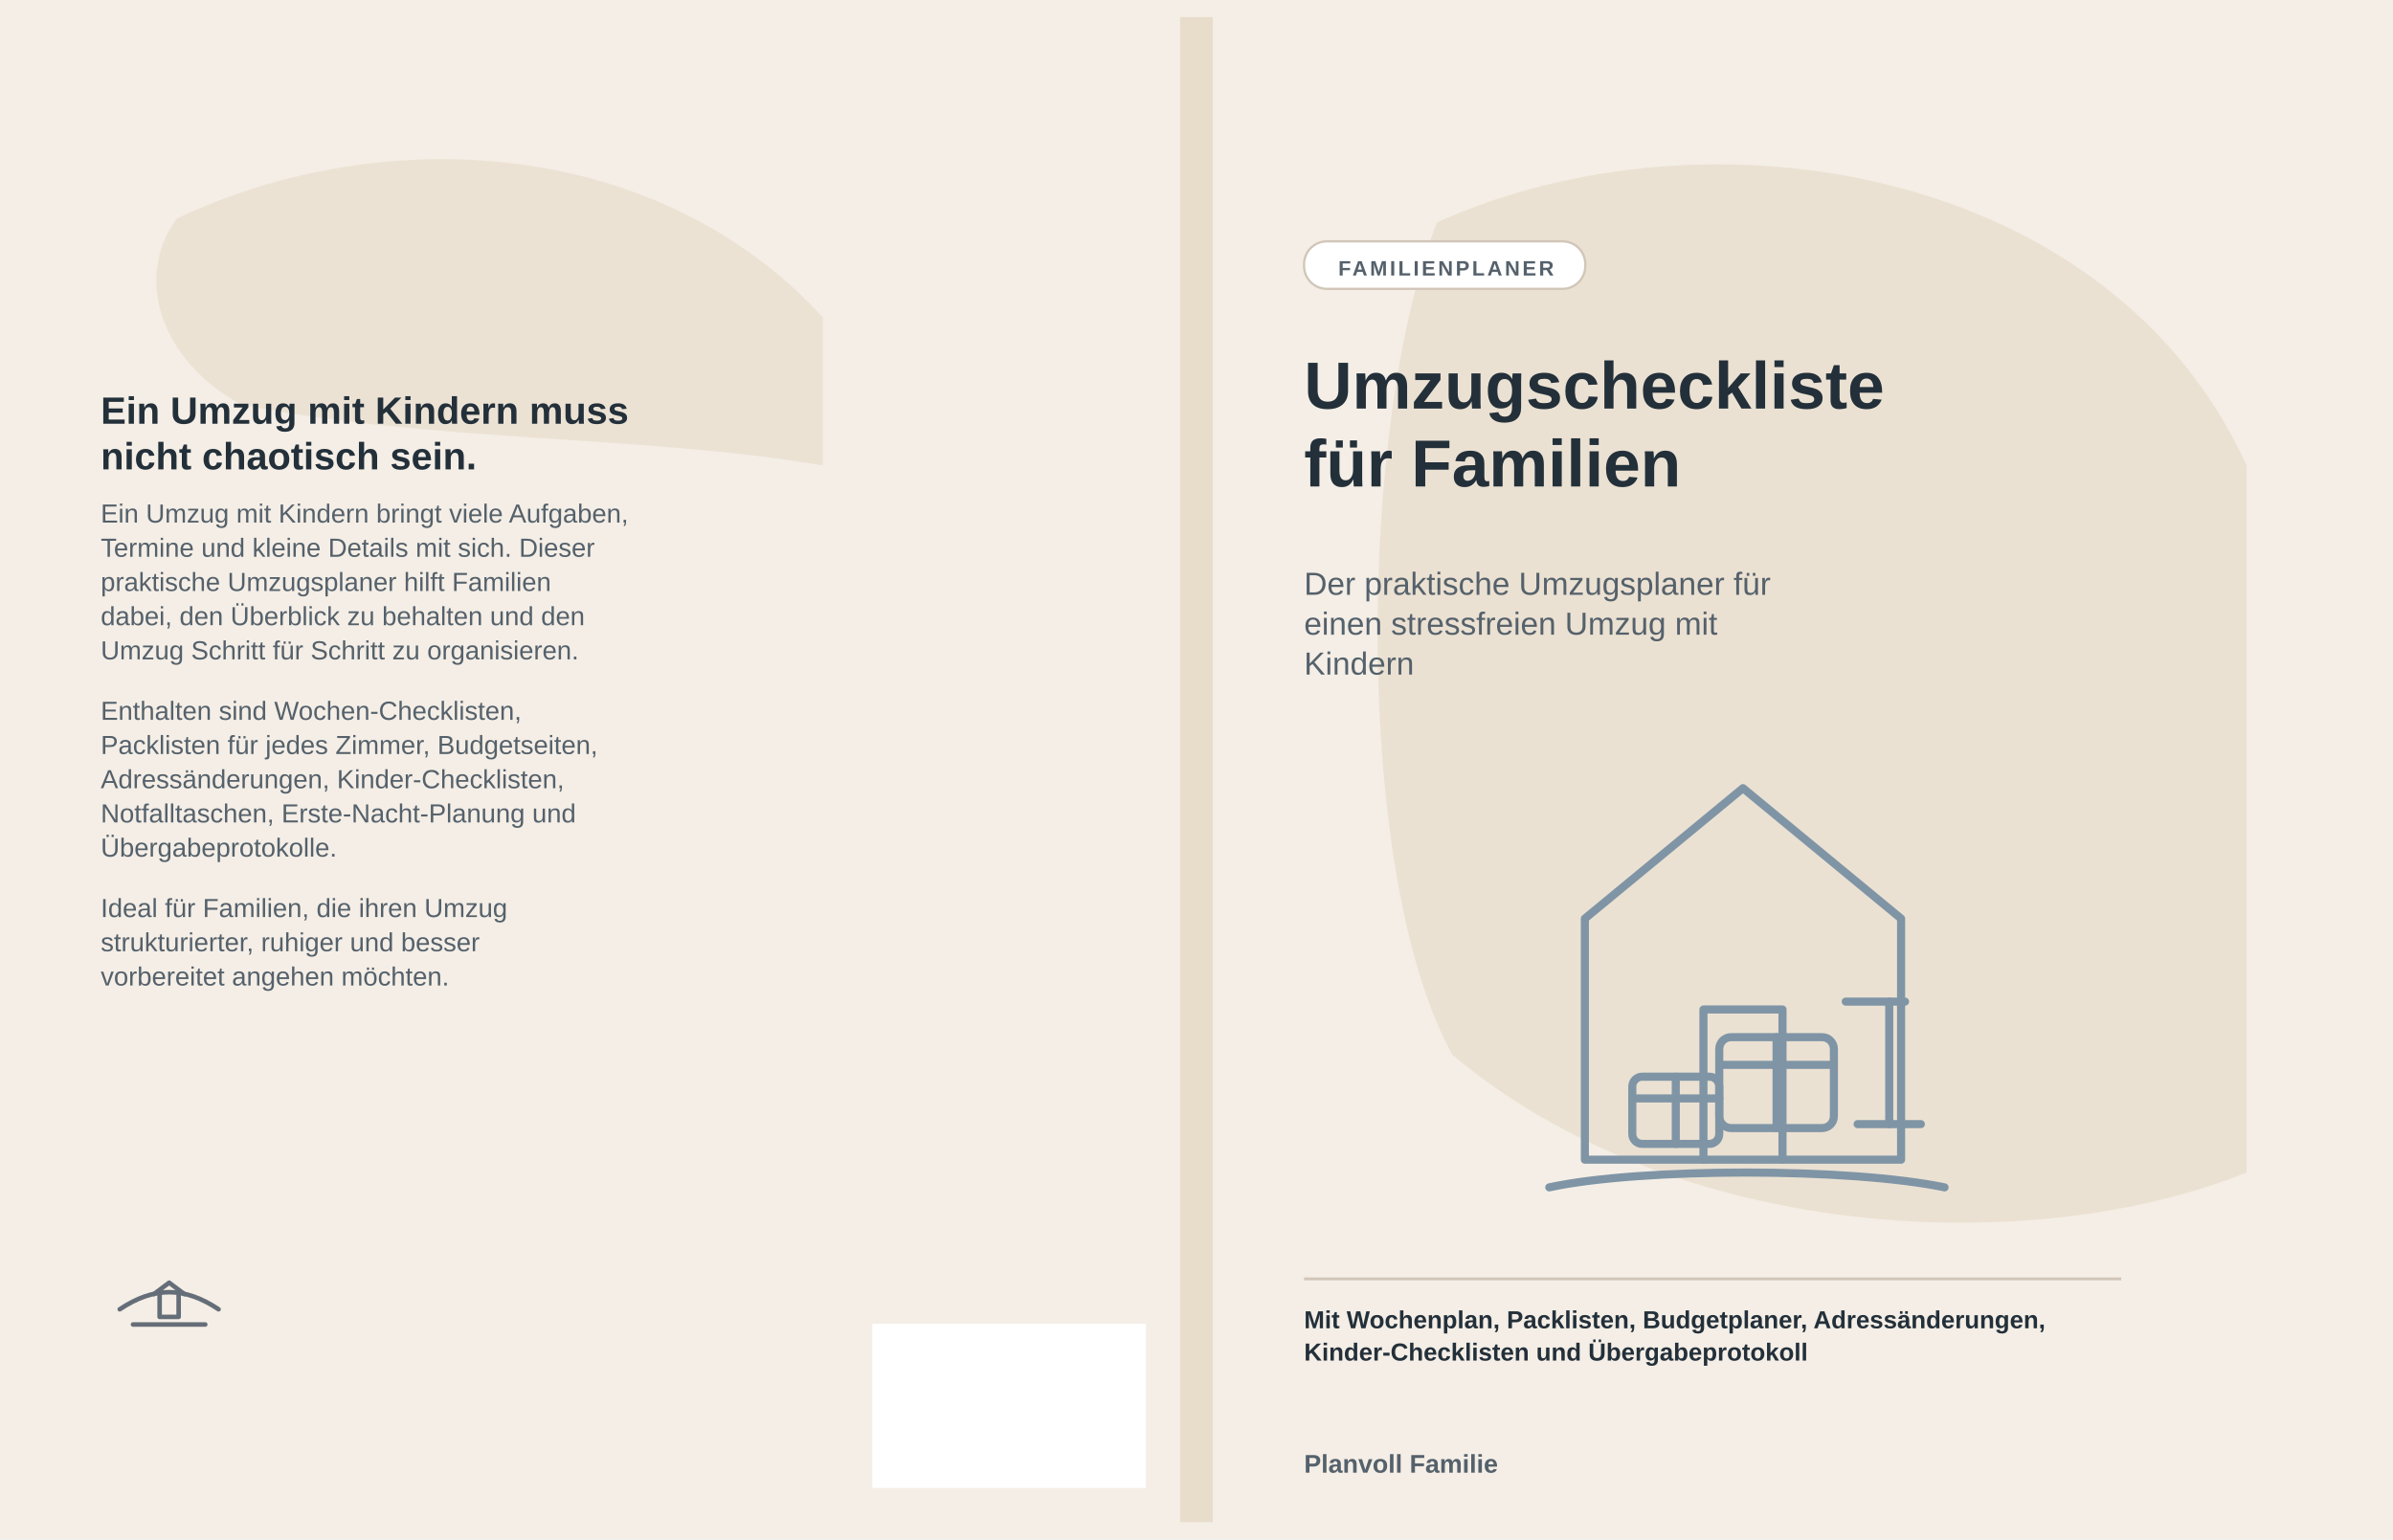
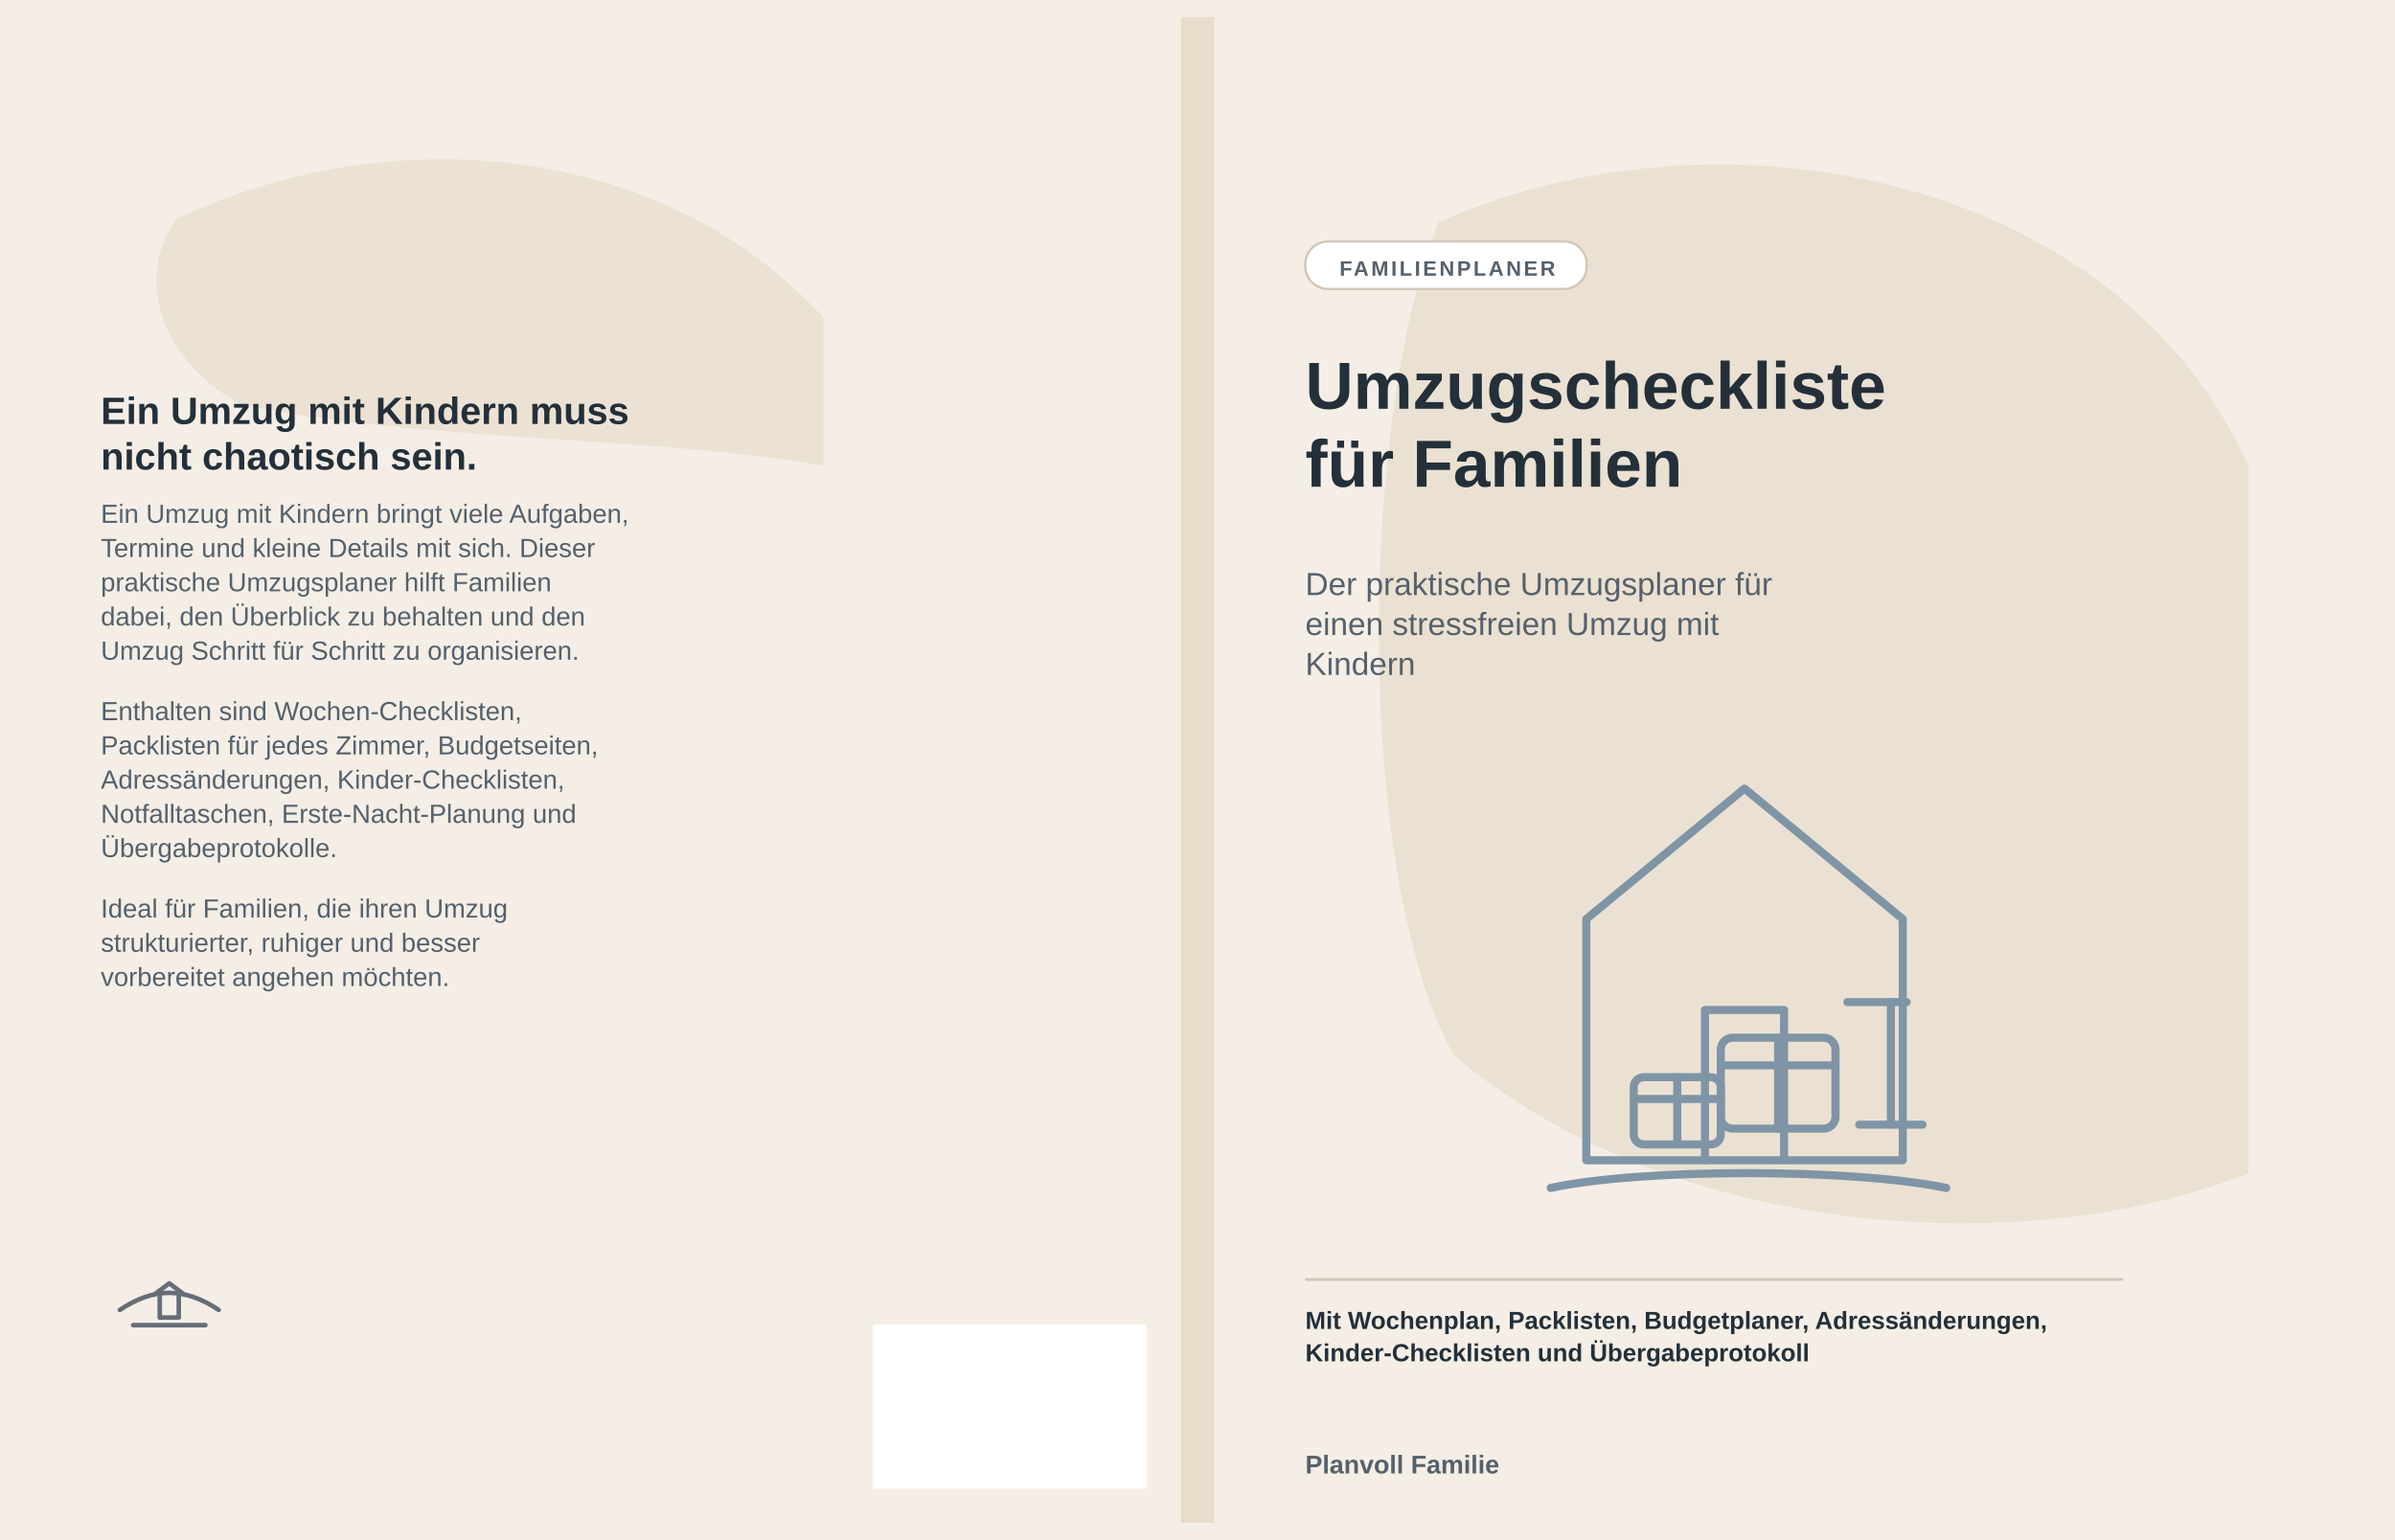
- <svg xmlns="http://www.w3.org/2000/svg" width="1259.187pt" height="810pt" viewBox="0 0 1259.187 810">
-   <rect x="0" y="0" width="1259.187" height="810" fill="#f4eee6" />
-   <rect x="621" y="9" width="17.187" height="792" fill="#e8dccb" />
+ <svg xmlns="http://www.w3.org/2000/svg" width="1259.349pt" height="810pt" viewBox="0 0 1259.349 810">
+   <rect x="0" y="0" width="1259.349" height="810" fill="#f4eee6" />
+   <rect x="621" y="9" width="17.349" height="792" fill="#e8dccb" />
  <path d="M 93 115 C 203 63, 347 73, 433 167 L 433 245 C 341 229, 229 233, 127 213 C 83 189, 71 145, 93 115 Z" fill="#e8dccb" opacity="0.66" />
-   <path d="M 756.187 117 C 898.187 53, 1110.187 87, 1182.187 245 L 1182.187 617 C 1068.187 663, 880.187 653, 764.187 555 C 712.187 461, 714.187 223, 756.187 117 Z" fill="#e8dccb" opacity="0.74" />
+   <path d="M 756.349 117 C 898.349 53, 1110.349 87, 1182.349 245 L 1182.349 617 C 1068.349 663, 880.349 653, 764.349 555 C 712.349 461, 714.349 223, 756.349 117 Z" fill="#e8dccb" opacity="0.74" />
  <g transform="translate(63 671)" fill="none" stroke="#55616b" stroke-width="2.4" stroke-linecap="round" stroke-linejoin="round" opacity="0.9">
    <path d="M0 18C18 6 34 6 52 18" />
    <path d="M7 26H45" />
    <path d="M18 10l8-6l8 6" />
    <path d="M21 10v12h10V10" />
  </g>
-   <g transform="translate(788.1873 369) scale(1.04)" fill="none" stroke="#7f95a6" stroke-width="4.1" stroke-linecap="round" stroke-linejoin="round">
+   <g transform="translate(788.3494 369) scale(1.04)" fill="none" stroke="#7f95a6" stroke-width="4.1" stroke-linecap="round" stroke-linejoin="round">
    <path d="M44 110L124 44L204 110V232H44Z" />
    <path d="M104 232V156H144V232" />
    <path d="M26 246C72 236 178 236 226 246" />
    <rect x="112" y="170" width="58" height="46" rx="6" />
    <path d="M112 184H170" />
    <path d="M141 170V216" />
    <rect x="68" y="190" width="44" height="34" rx="5" />
    <path d="M68 201H112" />
    <path d="M90 190V224" />
    <path d="M176 152H206" />
    <path d="M198 152V214" />
    <path d="M182 214H214" />
  </g>
  <rect x="459" y="696.6" width="144" height="86.4" fill="#ffffff" />
  <text x="53" y="223" font-size="20" fill="#23303a" font-family="Montserrat, Arial, sans-serif" font-weight="700">
    <tspan x="53" dy="0">Ein Umzug mit Kindern muss</tspan>
    <tspan x="53" dy="24">nicht chaotisch sein.</tspan>
  </text>
  <text x="53" y="275" font-size="13.8" fill="#55616b" font-family="Montserrat, Arial, sans-serif">
    <tspan x="53" dy="0">Ein Umzug mit Kindern bringt viele Aufgaben,</tspan>
    <tspan x="53" dy="18">Termine und kleine Details mit sich. Dieser</tspan>
    <tspan x="53" dy="18">praktische Umzugsplaner hilft Familien</tspan>
    <tspan x="53" dy="18">dabei, den Überblick zu behalten und den</tspan>
    <tspan x="53" dy="18">Umzug Schritt für Schritt zu organisieren.</tspan>
  </text>
  <text x="53" y="378.8" font-size="13.8" fill="#55616b" font-family="Montserrat, Arial, sans-serif">
    <tspan x="53" dy="0">Enthalten sind Wochen-Checklisten,</tspan>
    <tspan x="53" dy="18">Packlisten für jedes Zimmer, Budgetseiten,</tspan>
    <tspan x="53" dy="18">Adressänderungen, Kinder-Checklisten,</tspan>
    <tspan x="53" dy="18">Notfalltaschen, Erste-Nacht-Planung und</tspan>
    <tspan x="53" dy="18">Übergabeprotokolle.</tspan>
  </text>
  <text x="53" y="482.6" font-size="13.8" fill="#55616b" font-family="Montserrat, Arial, sans-serif">
    <tspan x="53" dy="0">Ideal für Familien, die ihren Umzug</tspan>
    <tspan x="53" dy="18">strukturierter, ruhiger und besser</tspan>
    <tspan x="53" dy="18">vorbereitet angehen möchten.</tspan>
  </text>
-   <rect x="686.187" y="127" width="148" height="25" rx="12" fill="#ffffff" stroke="#d1c6b8" stroke-width="1.2" />
-   <text x="704.187" y="145" font-size="11" fill="#55616b" font-family="Montserrat, Arial, sans-serif" font-weight="700" letter-spacing="1.3">FAMILIENPLANER</text>
-   <text x="686.187" y="215" font-size="35" fill="#23303a" font-family="Montserrat, Arial, sans-serif" font-weight="700">
-     <tspan x="686.187" dy="0">Umzugscheckliste</tspan>
-     <tspan x="686.187" dy="41">für Familien</tspan>
+   <rect x="686.349" y="127" width="148" height="25" rx="12" fill="#ffffff" stroke="#d1c6b8" stroke-width="1.2" />
+   <text x="704.349" y="145" font-size="11" fill="#55616b" font-family="Montserrat, Arial, sans-serif" font-weight="700" letter-spacing="1.3">FAMILIENPLANER</text>
+   <text x="686.349" y="215" font-size="35" fill="#23303a" font-family="Montserrat, Arial, sans-serif" font-weight="700">
+     <tspan x="686.349" dy="0">Umzugscheckliste</tspan>
+     <tspan x="686.349" dy="41">für Familien</tspan>
  </text>
-   <text x="686.187" y="313" font-size="16.8" fill="#55616b" font-family="Montserrat, Arial, sans-serif" font-weight="400">
-     <tspan x="686.187" dy="0">Der praktische Umzugsplaner für</tspan>
-     <tspan x="686.187" dy="21">einen stressfreien Umzug mit</tspan>
-     <tspan x="686.187" dy="21">Kindern</tspan>
+   <text x="686.349" y="313" font-size="16.8" fill="#55616b" font-family="Montserrat, Arial, sans-serif" font-weight="400">
+     <tspan x="686.349" dy="0">Der praktische Umzugsplaner für</tspan>
+     <tspan x="686.349" dy="21">einen stressfreien Umzug mit</tspan>
+     <tspan x="686.349" dy="21">Kindern</tspan>
  </text>
-   <path d="M 686.187 673 H 1116.187" stroke="#d1c6b8" stroke-width="1.5" />
-   <text x="686.187" y="699" font-size="13" fill="#23303a" font-family="Montserrat, Arial, sans-serif" font-weight="600">
-     <tspan x="686.187" dy="0">Mit Wochenplan, Packlisten, Budgetplaner, Adressänderungen,</tspan>
-     <tspan x="686.187" dy="17">Kinder-Checklisten und Übergabeprotokoll</tspan>
+   <path d="M 686.349 673 H 1116.349" stroke="#d1c6b8" stroke-width="1.5" />
+   <text x="686.349" y="699" font-size="13" fill="#23303a" font-family="Montserrat, Arial, sans-serif" font-weight="600">
+     <tspan x="686.349" dy="0">Mit Wochenplan, Packlisten, Budgetplaner, Adressänderungen,</tspan>
+     <tspan x="686.349" dy="17">Kinder-Checklisten und Übergabeprotokoll</tspan>
  </text>
-   <text x="686.187" y="775" font-size="13.5" fill="#55616b" font-family="Montserrat, Arial, sans-serif" font-weight="600">Planvoll Familie</text>
+   <text x="686.349" y="775" font-size="13.5" fill="#55616b" font-family="Montserrat, Arial, sans-serif" font-weight="600">Planvoll Familie</text>
</svg>
